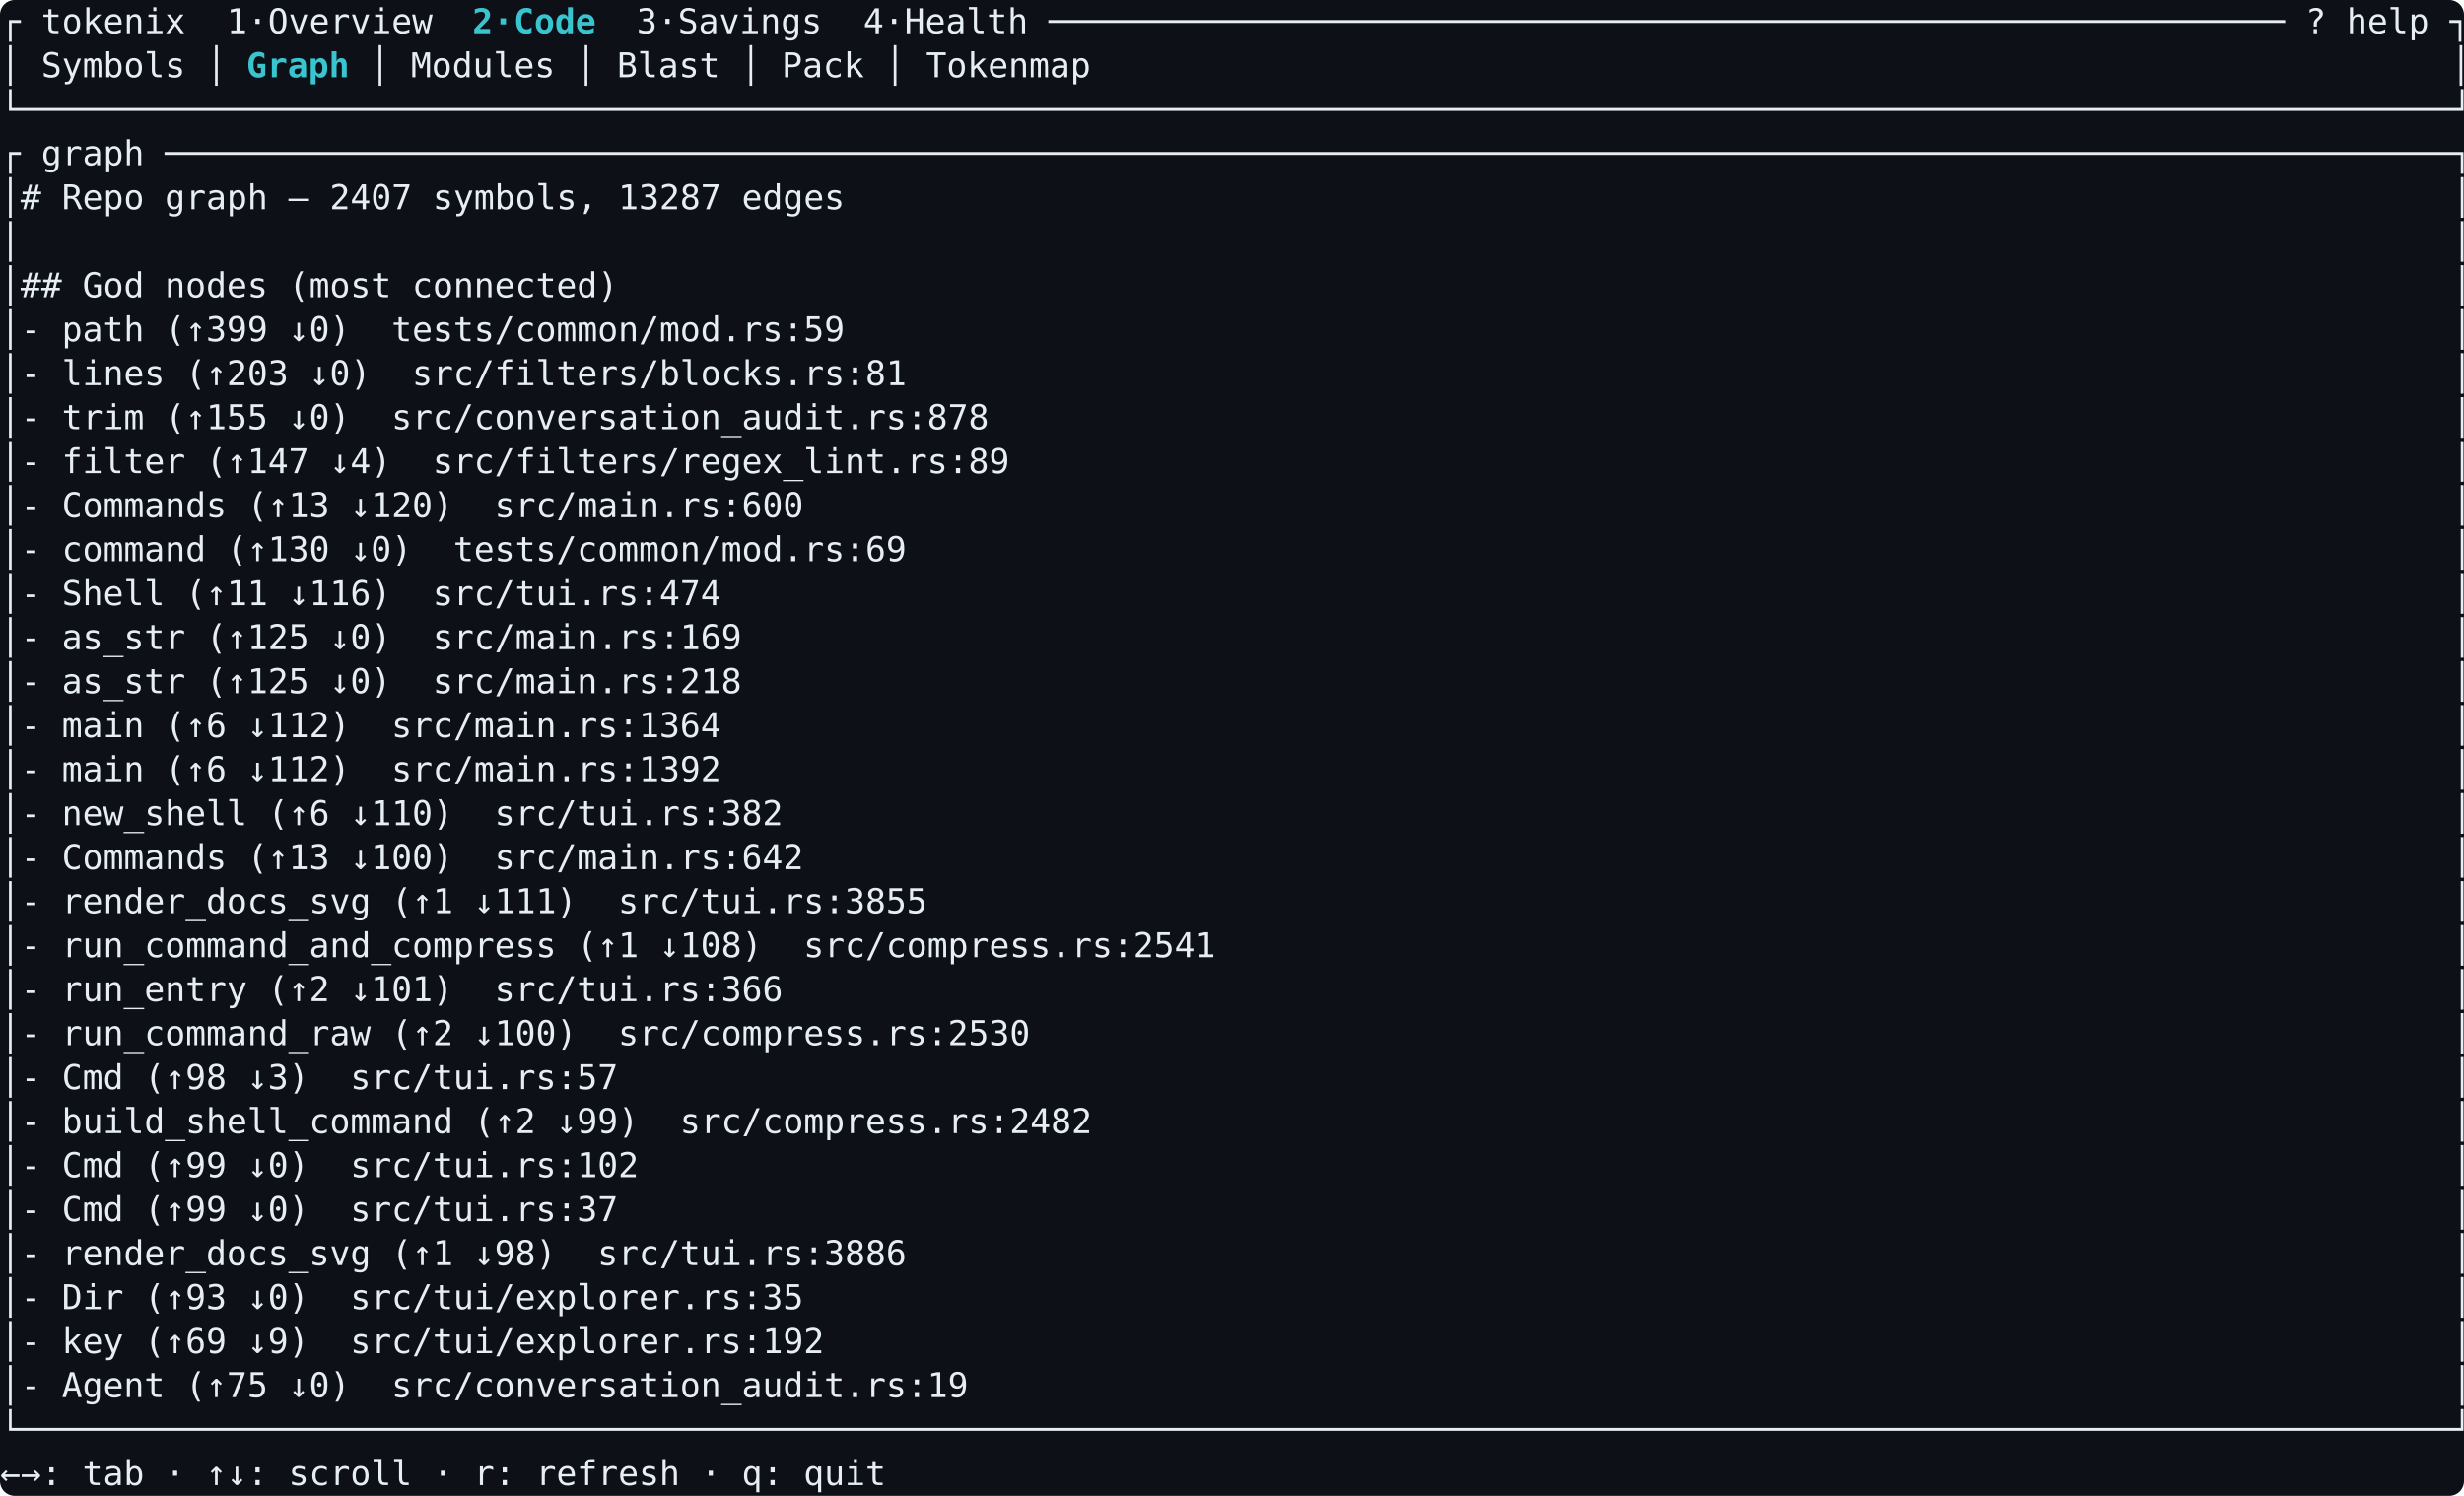
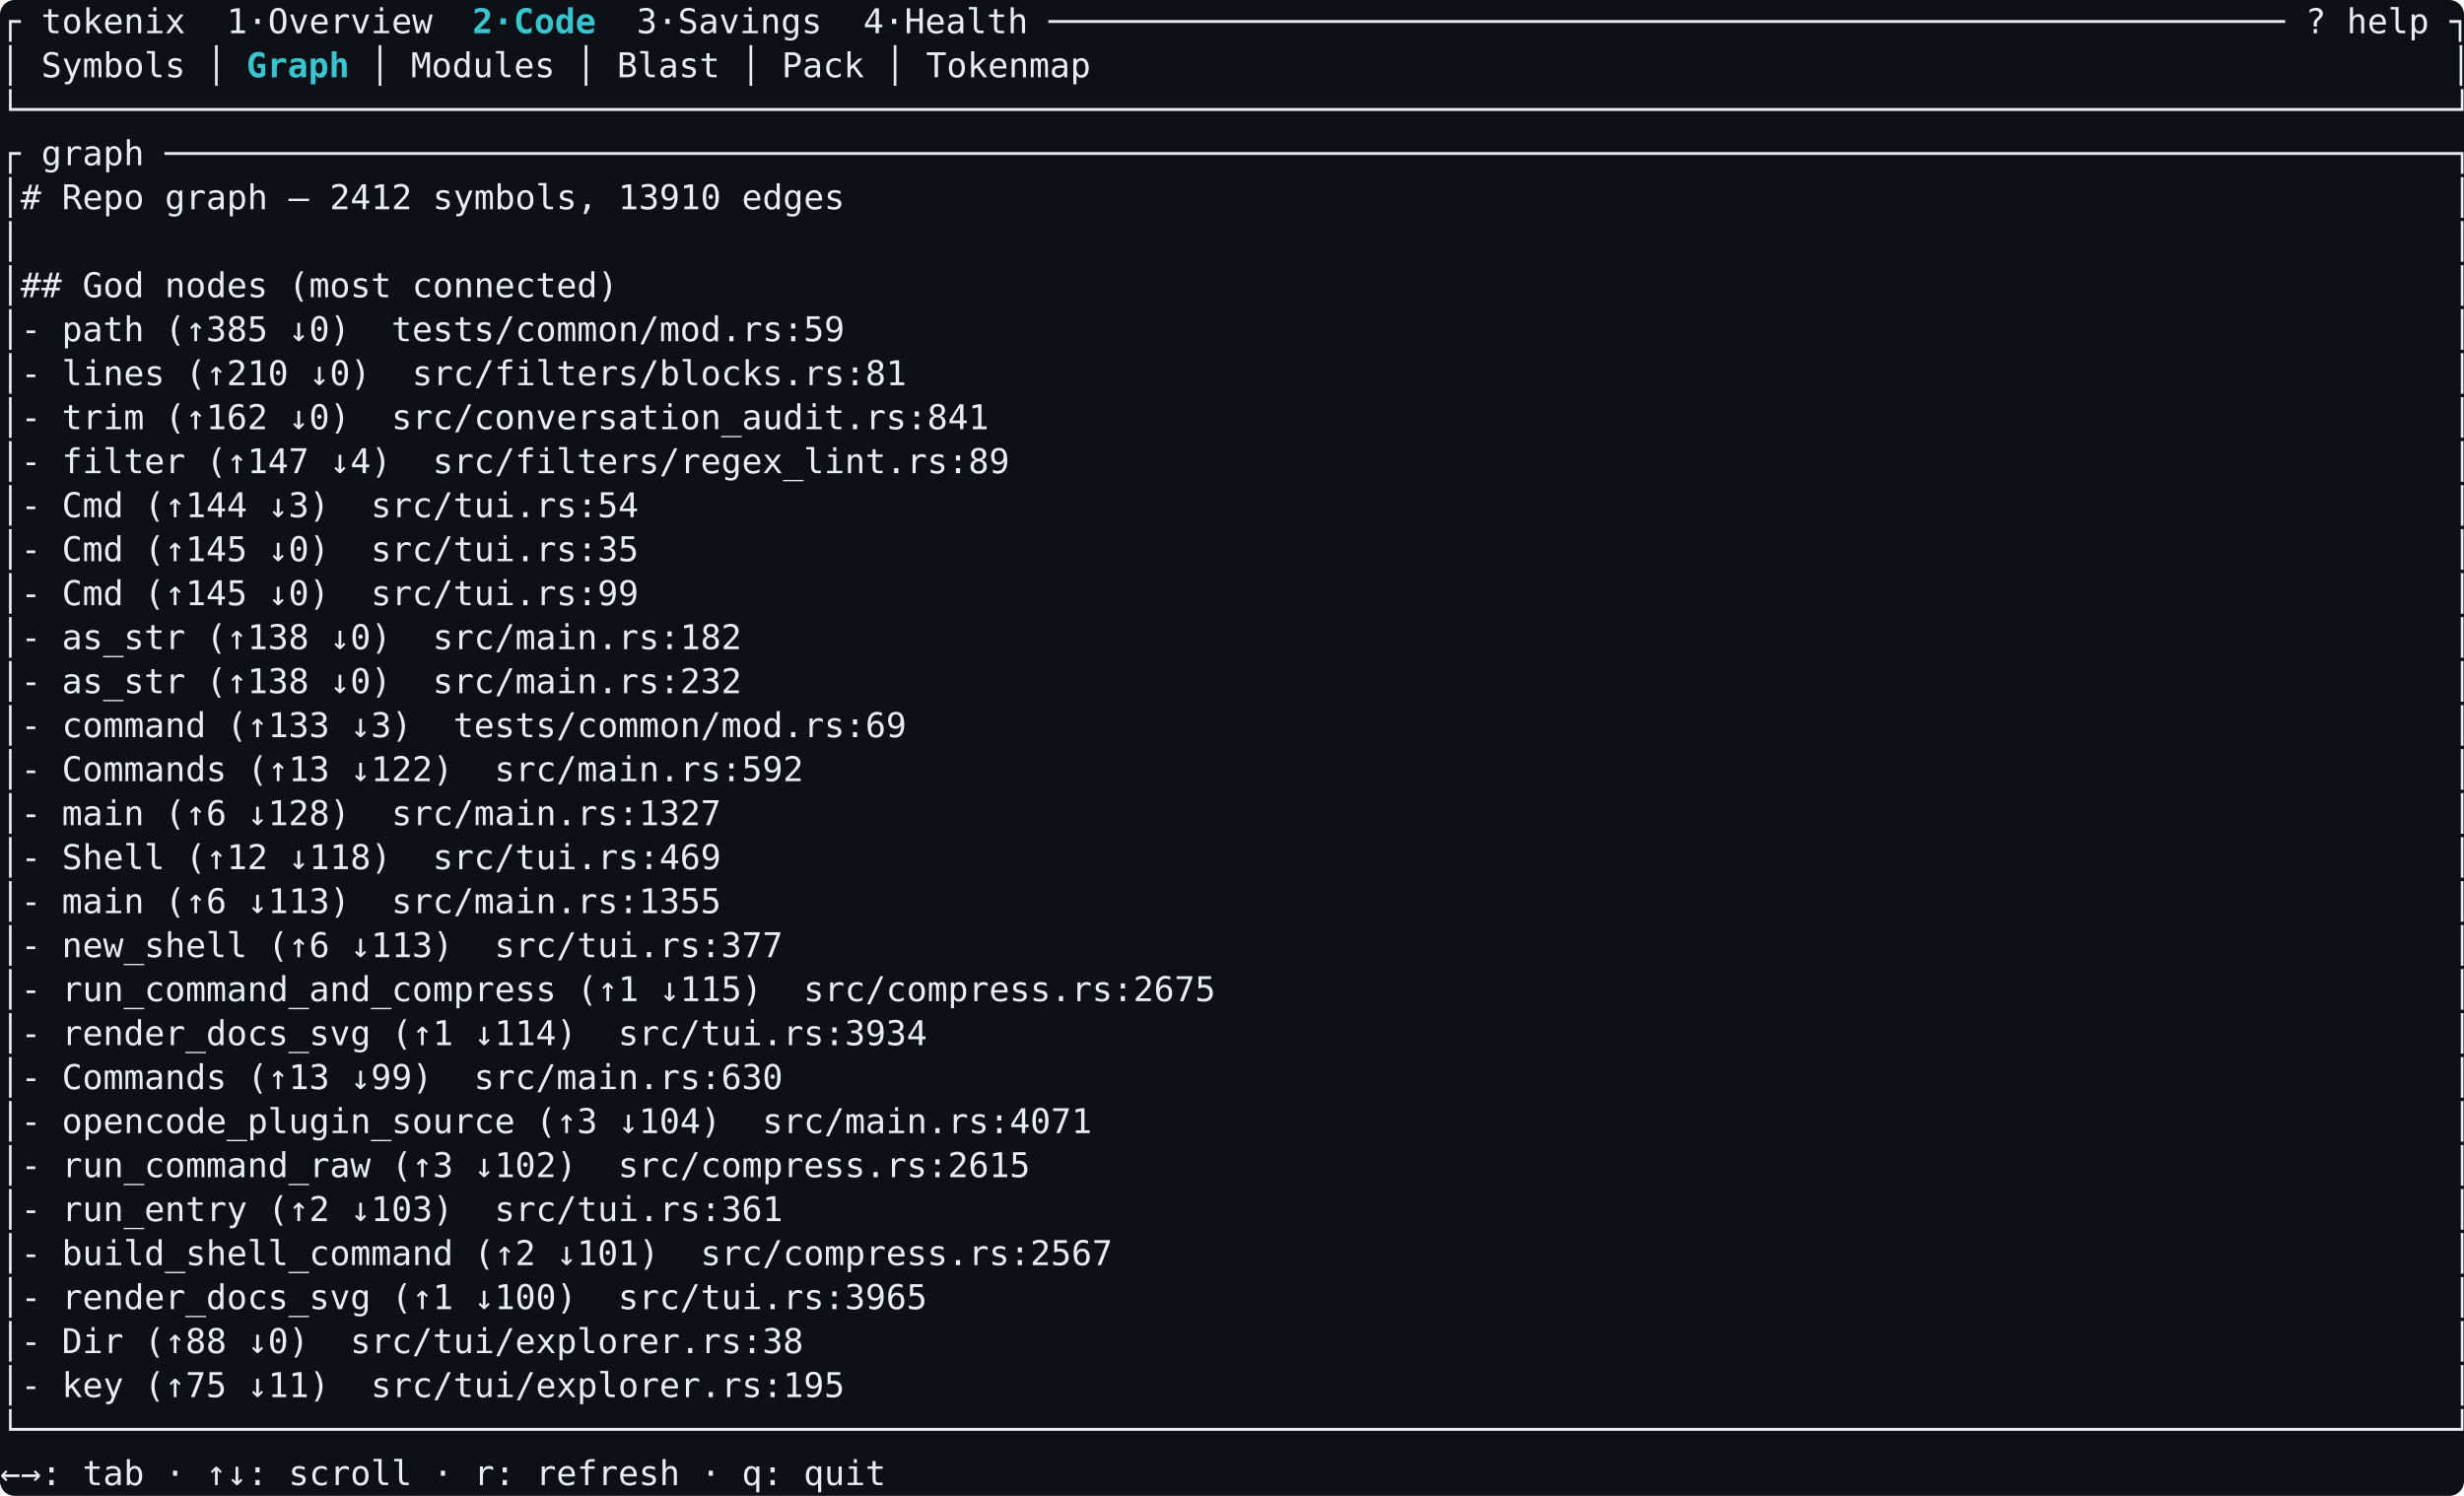
<svg xmlns="http://www.w3.org/2000/svg" viewBox="0 0 1008 612" width="1008" height="612" font-family="ui-monospace,'SF Mono','Cascadia Mono',Consolas,'DejaVu Sans Mono',monospace" font-size="14">
  <rect width="100%" height="100%" rx="6" fill="#0d1117" />
  <text xml:space="preserve" x="0.00" y="13.60" fill="#e6edf3">┌ tokenix  1·Overview </text>
  <text xml:space="preserve" x="184.80" y="13.60" fill="#39c5cf" font-weight="bold"> 2·Code </text>
  <text xml:space="preserve" x="252.00" y="13.60" fill="#e6edf3"> 3·Savings  4·Health ──────────────────────────────────────────────────────────── ? help ┐</text>
  <text xml:space="preserve" x="0.00" y="31.60" fill="#e6edf3">│ Symbols │ </text>
  <text xml:space="preserve" x="100.80" y="31.60" fill="#39c5cf" font-weight="bold">Graph</text>
  <text xml:space="preserve" x="142.80" y="31.60" fill="#e6edf3"> │ Modules │ Blast │ Pack │ Tokenmap                                                                  │</text>
  <text xml:space="preserve" x="0.00" y="49.60" fill="#e6edf3">└──────────────────────────────────────────────────────────────────────────────────────────────────────────────────────┘</text>
  <text xml:space="preserve" x="0.00" y="67.60" fill="#e6edf3">┌ graph ───────────────────────────────────────────────────────────────────────────────────────────────────────────────┐</text>
-   <text xml:space="preserve" x="0.00" y="85.60" fill="#e6edf3">│# Repo graph — 2407 symbols, 13287 edges                                                                              │</text>
+   <text xml:space="preserve" x="0.00" y="85.60" fill="#e6edf3">│# Repo graph — 2412 symbols, 13910 edges                                                                              │</text>
  <text xml:space="preserve" x="0.00" y="103.60" fill="#e6edf3">│                                                                                                                      │</text>
  <text xml:space="preserve" x="0.00" y="121.60" fill="#e6edf3">│## God nodes (most connected)                                                                                         │</text>
-   <text xml:space="preserve" x="0.00" y="139.60" fill="#e6edf3">│- path (↑399 ↓0)  tests/common/mod.rs:59                                                                              │</text>
-   <text xml:space="preserve" x="0.00" y="157.60" fill="#e6edf3">│- lines (↑203 ↓0)  src/filters/blocks.rs:81                                                                           │</text>
-   <text xml:space="preserve" x="0.00" y="175.60" fill="#e6edf3">│- trim (↑155 ↓0)  src/conversation_audit.rs:878                                                                       │</text>
+   <text xml:space="preserve" x="0.00" y="139.60" fill="#e6edf3">│- path (↑385 ↓0)  tests/common/mod.rs:59                                                                              │</text>
+   <text xml:space="preserve" x="0.00" y="157.60" fill="#e6edf3">│- lines (↑210 ↓0)  src/filters/blocks.rs:81                                                                           │</text>
+   <text xml:space="preserve" x="0.00" y="175.60" fill="#e6edf3">│- trim (↑162 ↓0)  src/conversation_audit.rs:841                                                                       │</text>
  <text xml:space="preserve" x="0.00" y="193.60" fill="#e6edf3">│- filter (↑147 ↓4)  src/filters/regex_lint.rs:89                                                                      │</text>
-   <text xml:space="preserve" x="0.00" y="211.60" fill="#e6edf3">│- Commands (↑13 ↓120)  src/main.rs:600                                                                                │</text>
-   <text xml:space="preserve" x="0.00" y="229.60" fill="#e6edf3">│- command (↑130 ↓0)  tests/common/mod.rs:69                                                                           │</text>
-   <text xml:space="preserve" x="0.00" y="247.60" fill="#e6edf3">│- Shell (↑11 ↓116)  src/tui.rs:474                                                                                    │</text>
-   <text xml:space="preserve" x="0.00" y="265.60" fill="#e6edf3">│- as_str (↑125 ↓0)  src/main.rs:169                                                                                   │</text>
-   <text xml:space="preserve" x="0.00" y="283.60" fill="#e6edf3">│- as_str (↑125 ↓0)  src/main.rs:218                                                                                   │</text>
-   <text xml:space="preserve" x="0.00" y="301.60" fill="#e6edf3">│- main (↑6 ↓112)  src/main.rs:1364                                                                                    │</text>
-   <text xml:space="preserve" x="0.00" y="319.60" fill="#e6edf3">│- main (↑6 ↓112)  src/main.rs:1392                                                                                    │</text>
-   <text xml:space="preserve" x="0.00" y="337.60" fill="#e6edf3">│- new_shell (↑6 ↓110)  src/tui.rs:382                                                                                 │</text>
-   <text xml:space="preserve" x="0.00" y="355.60" fill="#e6edf3">│- Commands (↑13 ↓100)  src/main.rs:642                                                                                │</text>
-   <text xml:space="preserve" x="0.00" y="373.60" fill="#e6edf3">│- render_docs_svg (↑1 ↓111)  src/tui.rs:3855                                                                          │</text>
-   <text xml:space="preserve" x="0.00" y="391.60" fill="#e6edf3">│- run_command_and_compress (↑1 ↓108)  src/compress.rs:2541                                                            │</text>
-   <text xml:space="preserve" x="0.00" y="409.60" fill="#e6edf3">│- run_entry (↑2 ↓101)  src/tui.rs:366                                                                                 │</text>
-   <text xml:space="preserve" x="0.00" y="427.60" fill="#e6edf3">│- run_command_raw (↑2 ↓100)  src/compress.rs:2530                                                                     │</text>
-   <text xml:space="preserve" x="0.00" y="445.60" fill="#e6edf3">│- Cmd (↑98 ↓3)  src/tui.rs:57                                                                                         │</text>
-   <text xml:space="preserve" x="0.00" y="463.60" fill="#e6edf3">│- build_shell_command (↑2 ↓99)  src/compress.rs:2482                                                                  │</text>
-   <text xml:space="preserve" x="0.00" y="481.60" fill="#e6edf3">│- Cmd (↑99 ↓0)  src/tui.rs:102                                                                                        │</text>
-   <text xml:space="preserve" x="0.00" y="499.60" fill="#e6edf3">│- Cmd (↑99 ↓0)  src/tui.rs:37                                                                                         │</text>
-   <text xml:space="preserve" x="0.00" y="517.60" fill="#e6edf3">│- render_docs_svg (↑1 ↓98)  src/tui.rs:3886                                                                           │</text>
-   <text xml:space="preserve" x="0.00" y="535.60" fill="#e6edf3">│- Dir (↑93 ↓0)  src/tui/explorer.rs:35                                                                                │</text>
-   <text xml:space="preserve" x="0.00" y="553.60" fill="#e6edf3">│- key (↑69 ↓9)  src/tui/explorer.rs:192                                                                               │</text>
-   <text xml:space="preserve" x="0.00" y="571.60" fill="#e6edf3">│- Agent (↑75 ↓0)  src/conversation_audit.rs:19                                                                        │</text>
+   <text xml:space="preserve" x="0.00" y="211.60" fill="#e6edf3">│- Cmd (↑144 ↓3)  src/tui.rs:54                                                                                        │</text>
+   <text xml:space="preserve" x="0.00" y="229.60" fill="#e6edf3">│- Cmd (↑145 ↓0)  src/tui.rs:35                                                                                        │</text>
+   <text xml:space="preserve" x="0.00" y="247.60" fill="#e6edf3">│- Cmd (↑145 ↓0)  src/tui.rs:99                                                                                        │</text>
+   <text xml:space="preserve" x="0.00" y="265.60" fill="#e6edf3">│- as_str (↑138 ↓0)  src/main.rs:182                                                                                   │</text>
+   <text xml:space="preserve" x="0.00" y="283.60" fill="#e6edf3">│- as_str (↑138 ↓0)  src/main.rs:232                                                                                   │</text>
+   <text xml:space="preserve" x="0.00" y="301.60" fill="#e6edf3">│- command (↑133 ↓3)  tests/common/mod.rs:69                                                                           │</text>
+   <text xml:space="preserve" x="0.00" y="319.60" fill="#e6edf3">│- Commands (↑13 ↓122)  src/main.rs:592                                                                                │</text>
+   <text xml:space="preserve" x="0.00" y="337.60" fill="#e6edf3">│- main (↑6 ↓128)  src/main.rs:1327                                                                                    │</text>
+   <text xml:space="preserve" x="0.00" y="355.60" fill="#e6edf3">│- Shell (↑12 ↓118)  src/tui.rs:469                                                                                    │</text>
+   <text xml:space="preserve" x="0.00" y="373.60" fill="#e6edf3">│- main (↑6 ↓113)  src/main.rs:1355                                                                                    │</text>
+   <text xml:space="preserve" x="0.00" y="391.60" fill="#e6edf3">│- new_shell (↑6 ↓113)  src/tui.rs:377                                                                                 │</text>
+   <text xml:space="preserve" x="0.00" y="409.60" fill="#e6edf3">│- run_command_and_compress (↑1 ↓115)  src/compress.rs:2675                                                            │</text>
+   <text xml:space="preserve" x="0.00" y="427.60" fill="#e6edf3">│- render_docs_svg (↑1 ↓114)  src/tui.rs:3934                                                                          │</text>
+   <text xml:space="preserve" x="0.00" y="445.60" fill="#e6edf3">│- Commands (↑13 ↓99)  src/main.rs:630                                                                                 │</text>
+   <text xml:space="preserve" x="0.00" y="463.60" fill="#e6edf3">│- opencode_plugin_source (↑3 ↓104)  src/main.rs:4071                                                                  │</text>
+   <text xml:space="preserve" x="0.00" y="481.60" fill="#e6edf3">│- run_command_raw (↑3 ↓102)  src/compress.rs:2615                                                                     │</text>
+   <text xml:space="preserve" x="0.00" y="499.60" fill="#e6edf3">│- run_entry (↑2 ↓103)  src/tui.rs:361                                                                                 │</text>
+   <text xml:space="preserve" x="0.00" y="517.60" fill="#e6edf3">│- build_shell_command (↑2 ↓101)  src/compress.rs:2567                                                                 │</text>
+   <text xml:space="preserve" x="0.00" y="535.60" fill="#e6edf3">│- render_docs_svg (↑1 ↓100)  src/tui.rs:3965                                                                          │</text>
+   <text xml:space="preserve" x="0.00" y="553.60" fill="#e6edf3">│- Dir (↑88 ↓0)  src/tui/explorer.rs:38                                                                                │</text>
+   <text xml:space="preserve" x="0.00" y="571.60" fill="#e6edf3">│- key (↑75 ↓11)  src/tui/explorer.rs:195                                                                              │</text>
  <text xml:space="preserve" x="0.00" y="589.60" fill="#e6edf3">└──────────────────────────────────────────────────────────────────────────────────────────────────────────────────────┘</text>
  <text xml:space="preserve" x="0.00" y="607.60" fill="#e6edf3">←→: tab · ↑↓: scroll · r: refresh · q: quit                                                                             </text>
</svg>
